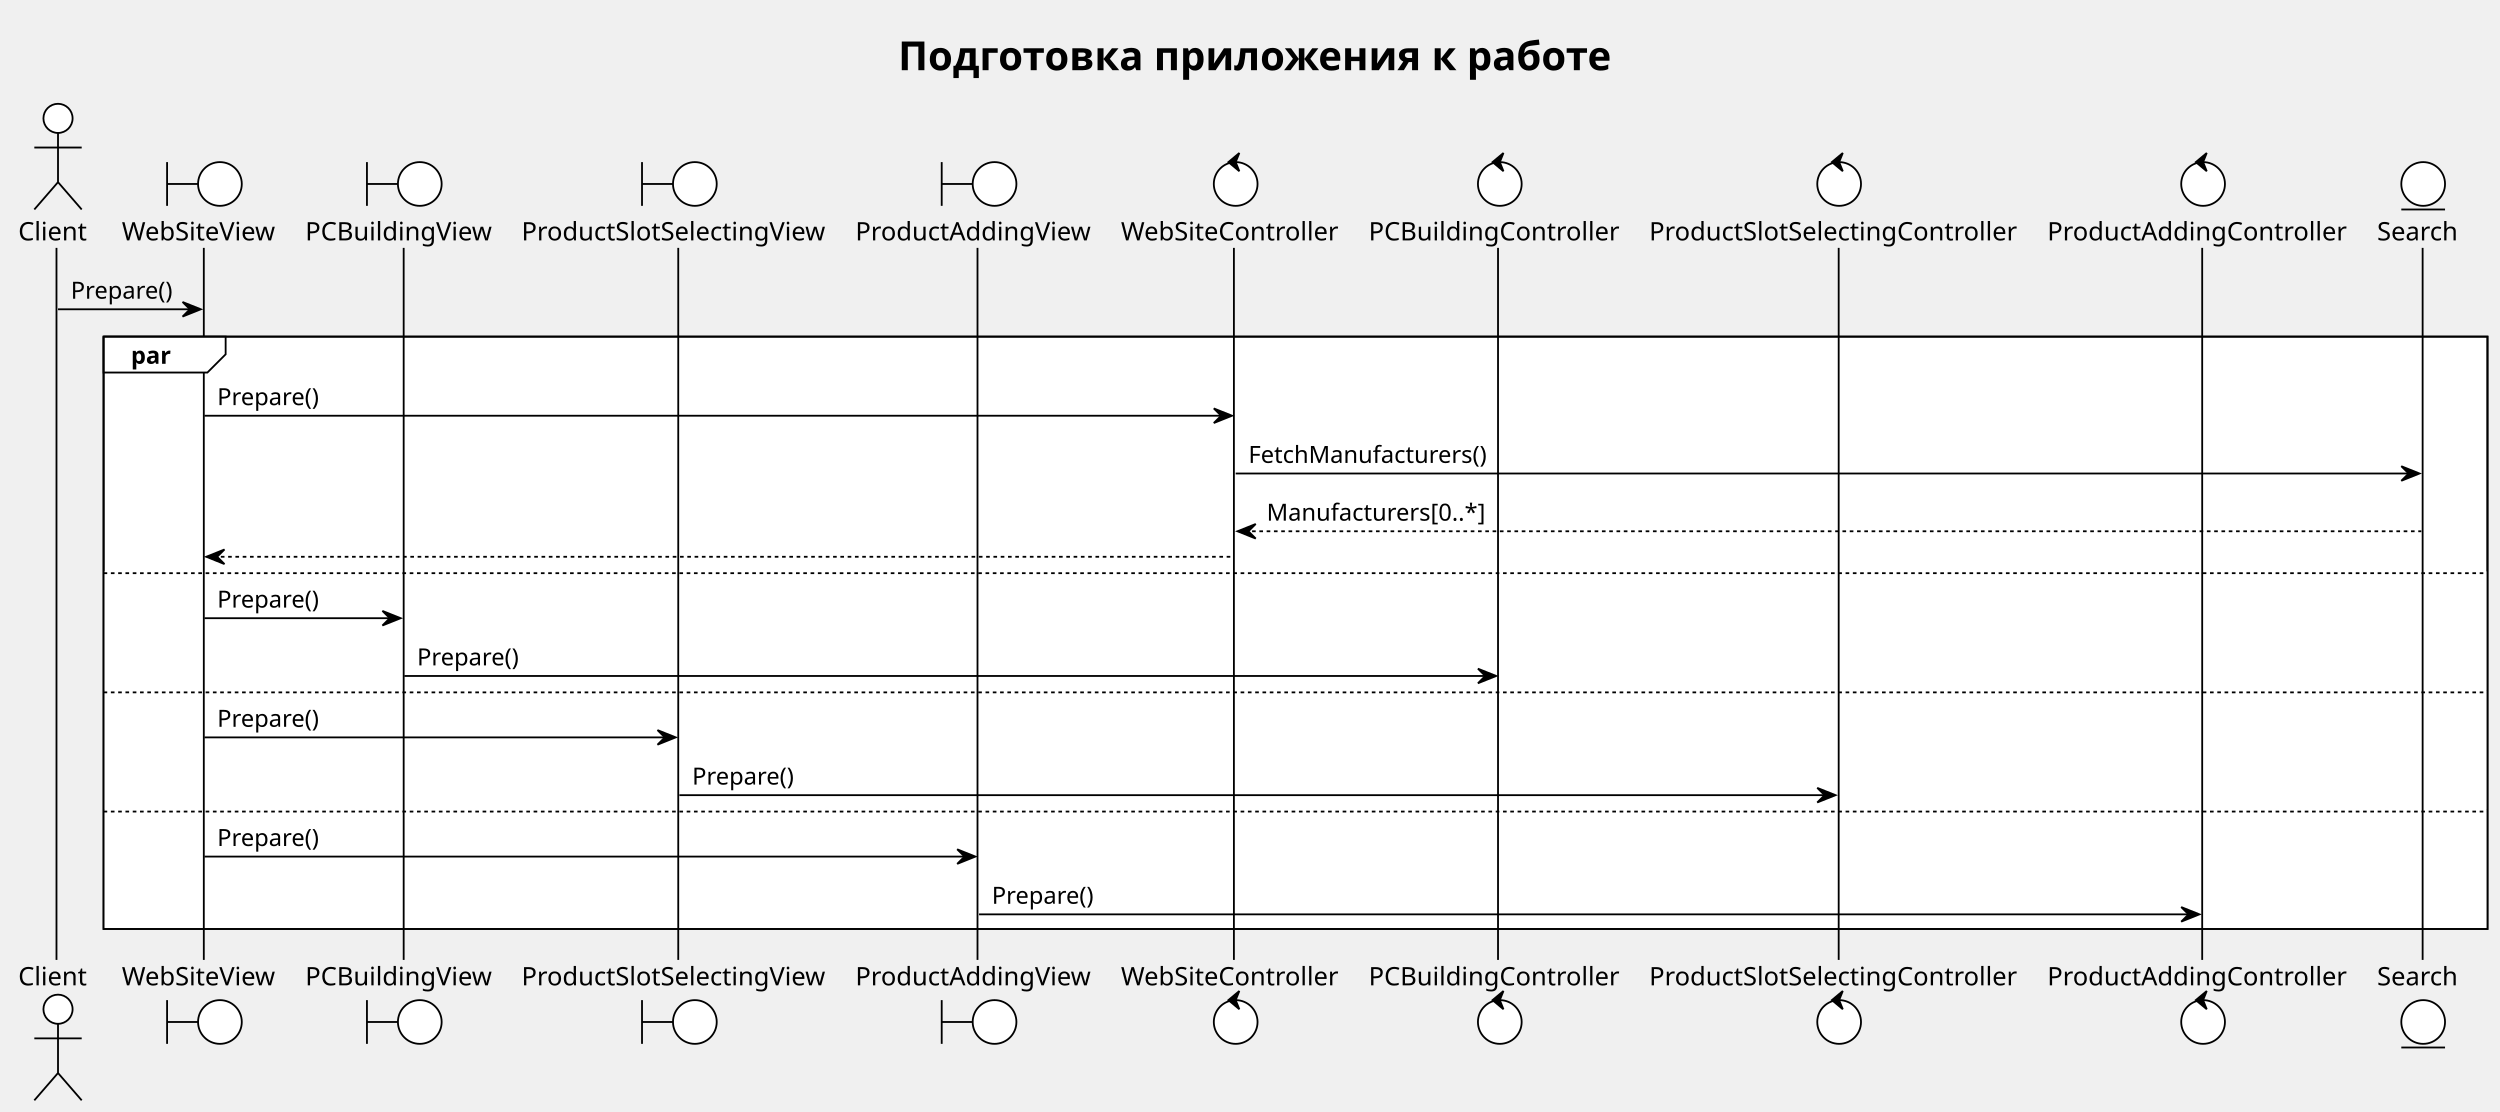
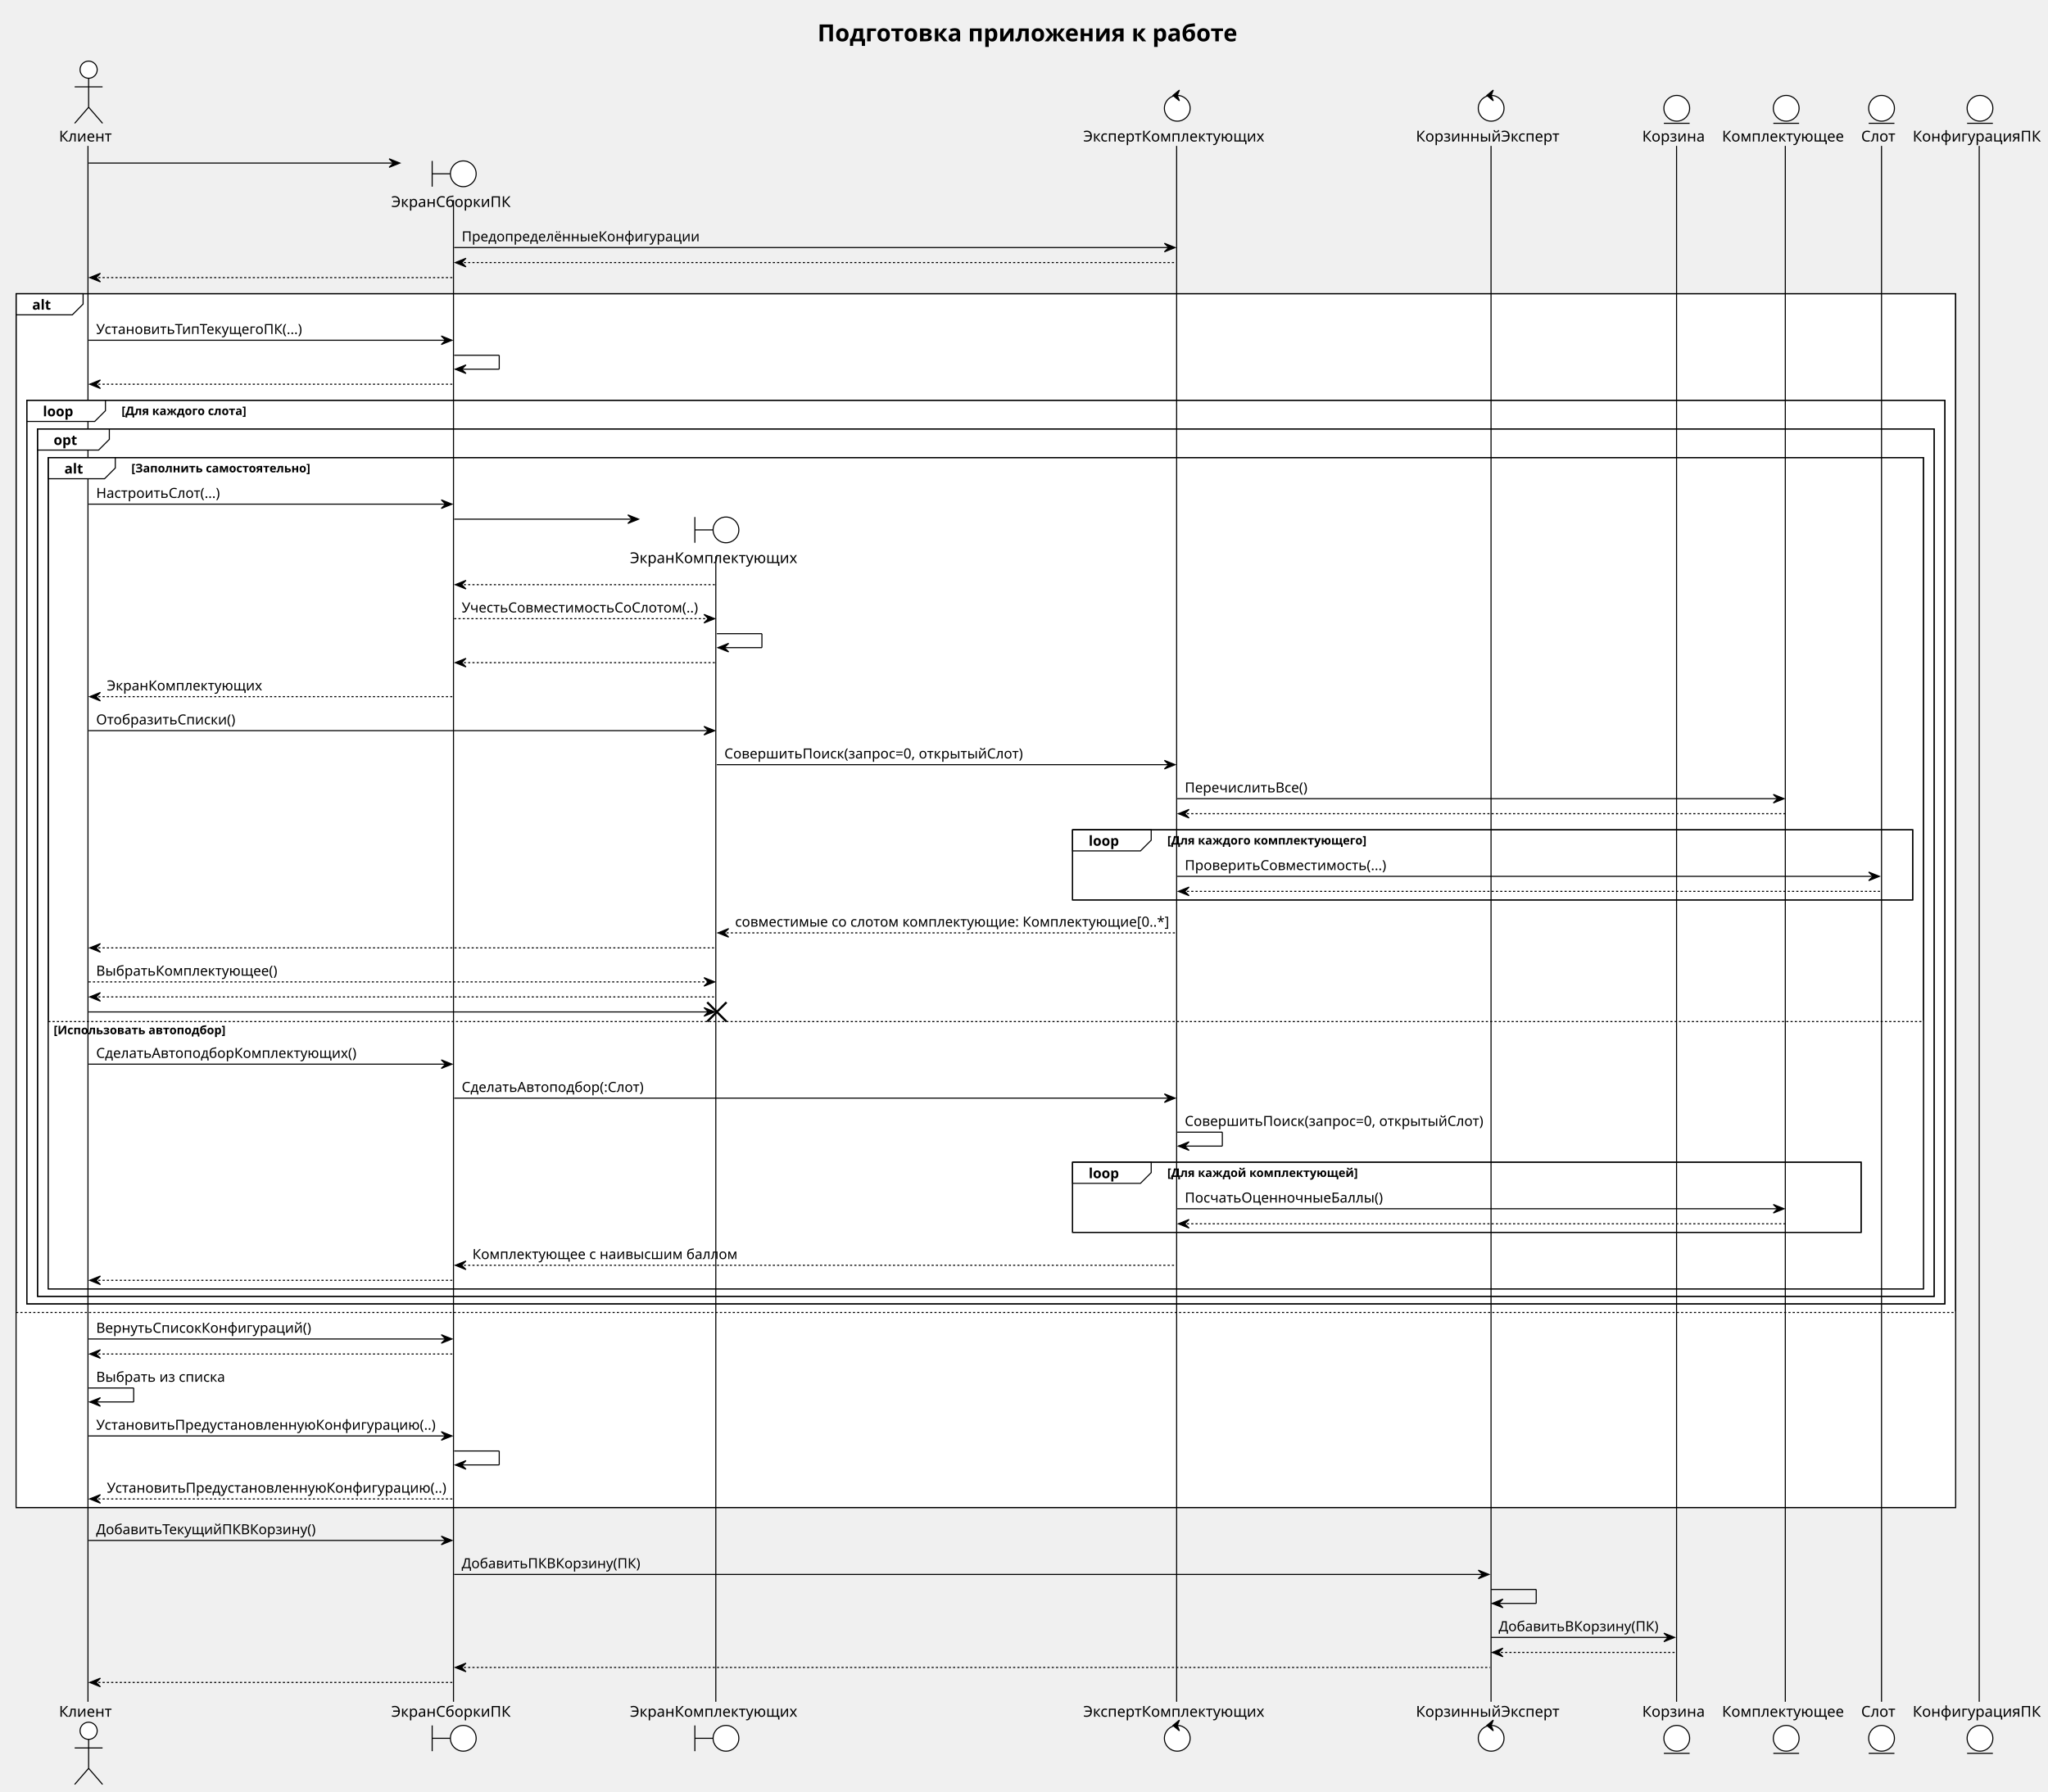
- <svg xmlns="http://www.w3.org/2000/svg" contentStyleType="text/css" height="610px" preserveAspectRatio="none" style="width:1372px;height:610px;background:#FFFFFF;" version="1.1" viewBox="0 0 1372 610" width="1372px" zoomAndPan="magnify">
+ <svg xmlns="http://www.w3.org/2000/svg" contentStyleType="text/css" height="1670px" preserveAspectRatio="none" style="width:1909px;height:1670px;background:#FFFFFF;" version="1.1" viewBox="0 0 1909 1670" width="1909px" zoomAndPan="magnify">
  <defs />
  <g>
-     <text fill="#000000" font-family="Hack" font-size="22" font-weight="bold" lengthAdjust="spacing" textLength="393.317" x="492.907" y="38.518">Подготовка приложения к работе</text>
-     <rect fill="#FFFFFF" height="325.06" style="stroke:#000000;stroke-width:1.0;" width="1308.282" x="56.849" y="184.738" />
-     <rect fill="#FFFFFF" height="65.412" style="stroke:none;stroke-width:1.0;" width="1308.282" x="56.849" y="313.562" />
-     <rect fill="#FFFFFF" height="65.412" style="stroke:none;stroke-width:1.0;" width="1308.282" x="56.849" y="378.974" />
-     <rect fill="#FFFFFF" height="65.412" style="stroke:none;stroke-width:1.0;" width="1308.282" x="56.849" y="444.386" />
-     <line style="stroke:#000000;stroke-width:1.0;" x1="31" x2="31" y1="136.032" y2="526.798" />
-     <line style="stroke:#000000;stroke-width:1.0;" x1="111.849" x2="111.849" y1="136.032" y2="526.798" />
-     <line style="stroke:#000000;stroke-width:1.0;" x1="221.535" x2="221.535" y1="136.032" y2="526.798" />
-     <line style="stroke:#000000;stroke-width:1.0;" x1="372.224" x2="372.224" y1="136.032" y2="526.798" />
-     <line style="stroke:#000000;stroke-width:1.0;" x1="536.454" x2="536.454" y1="136.032" y2="526.798" />
-     <line style="stroke:#000000;stroke-width:1.0;" x1="677.163" x2="677.163" y1="136.032" y2="526.798" />
-     <line style="stroke:#000000;stroke-width:1.0;" x1="822.115" x2="822.115" y1="136.032" y2="526.798" />
-     <line style="stroke:#000000;stroke-width:1.0;" x1="1009.07" x2="1009.07" y1="136.032" y2="526.798" />
-     <line style="stroke:#000000;stroke-width:1.0;" x1="1208.565" x2="1208.565" y1="136.032" y2="526.798" />
-     <line style="stroke:#000000;stroke-width:1.0;" x1="1329.541" x2="1329.541" y1="136.032" y2="526.798" />
-     <text fill="#000000" font-family="Hack" font-size="14" lengthAdjust="spacing" textLength="37.674" x="10" y="131.93">Client</text>
-     <ellipse cx="31.837" cy="64.964" fill="#FFFFFF" rx="8" ry="8" style="stroke:#000000;stroke-width:1.0;" />
-     <path d="M31.837,72.964 L31.837,99.964 M18.837,80.964 L44.837,80.964 M31.837,99.964 L18.837,114.964 M31.837,99.964 L44.837,114.964 " fill="none" style="stroke:#000000;stroke-width:1.0;" />
-     <text fill="#000000" font-family="Hack" font-size="14" lengthAdjust="spacing" textLength="37.674" x="10" y="540.764">Client</text>
-     <ellipse cx="31.837" cy="553.866" fill="#FFFFFF" rx="8" ry="8" style="stroke:#000000;stroke-width:1.0;" />
-     <path d="M31.837,561.866 L31.837,588.866 M18.837,569.866 L44.837,569.866 M31.837,588.866 L18.837,603.866 M31.837,588.866 L44.837,603.866 " fill="none" style="stroke:#000000;stroke-width:1.0;" />
-     <text fill="#000000" font-family="Hack" font-size="14" lengthAdjust="spacing" textLength="84.686" x="66.849" y="131.93">WebSiteView</text>
-     <path d="M91.692,88.964 L91.692,112.964 M91.692,100.964 L108.692,100.964 " fill="none" style="stroke:#000000;stroke-width:1.0;" />
-     <ellipse cx="120.692" cy="100.964" fill="#FFFFFF" rx="12" ry="12" style="stroke:#000000;stroke-width:1.0;" />
-     <text fill="#000000" font-family="Hack" font-size="14" lengthAdjust="spacing" textLength="84.686" x="66.849" y="540.764">WebSiteView</text>
-     <path d="M91.692,548.866 L91.692,572.866 M91.692,560.866 L108.692,560.866 " fill="none" style="stroke:#000000;stroke-width:1.0;" />
-     <ellipse cx="120.692" cy="560.866" fill="#FFFFFF" rx="12" ry="12" style="stroke:#000000;stroke-width:1.0;" />
-     <text fill="#000000" font-family="Hack" font-size="14" lengthAdjust="spacing" textLength="102.69" x="167.535" y="131.93">PCBuildingView</text>
-     <path d="M201.38,88.964 L201.38,112.964 M201.38,100.964 L218.38,100.964 " fill="none" style="stroke:#000000;stroke-width:1.0;" />
-     <ellipse cx="230.38" cy="100.964" fill="#FFFFFF" rx="12" ry="12" style="stroke:#000000;stroke-width:1.0;" />
-     <text fill="#000000" font-family="Hack" font-size="14" lengthAdjust="spacing" textLength="102.69" x="167.535" y="540.764">PCBuildingView</text>
-     <path d="M201.38,548.866 L201.38,572.866 M201.38,560.866 L218.38,560.866 " fill="none" style="stroke:#000000;stroke-width:1.0;" />
-     <ellipse cx="230.38" cy="560.866" fill="#FFFFFF" rx="12" ry="12" style="stroke:#000000;stroke-width:1.0;" />
-     <text fill="#000000" font-family="Hack" font-size="14" lengthAdjust="spacing" textLength="167.229" x="286.224" y="131.93">ProductSlotSelectingView</text>
-     <path d="M352.339,88.964 L352.339,112.964 M352.339,100.964 L369.339,100.964 " fill="none" style="stroke:#000000;stroke-width:1.0;" />
-     <ellipse cx="381.339" cy="100.964" fill="#FFFFFF" rx="12" ry="12" style="stroke:#000000;stroke-width:1.0;" />
-     <text fill="#000000" font-family="Hack" font-size="14" lengthAdjust="spacing" textLength="167.229" x="286.224" y="540.764">ProductSlotSelectingView</text>
-     <path d="M352.339,548.866 L352.339,572.866 M352.339,560.866 L369.339,560.866 " fill="none" style="stroke:#000000;stroke-width:1.0;" />
-     <ellipse cx="381.339" cy="560.866" fill="#FFFFFF" rx="12" ry="12" style="stroke:#000000;stroke-width:1.0;" />
-     <text fill="#000000" font-family="Hack" font-size="14" lengthAdjust="spacing" textLength="129.709" x="469.454" y="131.93">ProductAddingView</text>
-     <path d="M516.808,88.964 L516.808,112.964 M516.808,100.964 L533.808,100.964 " fill="none" style="stroke:#000000;stroke-width:1.0;" />
-     <ellipse cx="545.808" cy="100.964" fill="#FFFFFF" rx="12" ry="12" style="stroke:#000000;stroke-width:1.0;" />
-     <text fill="#000000" font-family="Hack" font-size="14" lengthAdjust="spacing" textLength="129.709" x="469.454" y="540.764">ProductAddingView</text>
-     <path d="M516.808,548.866 L516.808,572.866 M516.808,560.866 L533.808,560.866 " fill="none" style="stroke:#000000;stroke-width:1.0;" />
-     <ellipse cx="545.808" cy="560.866" fill="#FFFFFF" rx="12" ry="12" style="stroke:#000000;stroke-width:1.0;" />
-     <text fill="#000000" font-family="Hack" font-size="14" lengthAdjust="spacing" textLength="119.951" x="615.163" y="131.93">WebSiteController</text>
-     <ellipse cx="678.139" cy="100.964" fill="#FFFFFF" rx="12" ry="12" style="stroke:#000000;stroke-width:1.0;" />
-     <polygon fill="#000000" points="674.139,88.964,680.139,83.964,678.139,88.964,680.139,93.964,674.139,88.964" style="stroke:#000000;stroke-width:1.0;" />
-     <text fill="#000000" font-family="Hack" font-size="14" lengthAdjust="spacing" textLength="119.951" x="615.163" y="540.764">WebSiteController</text>
-     <ellipse cx="678.139" cy="560.866" fill="#FFFFFF" rx="12" ry="12" style="stroke:#000000;stroke-width:1.0;" />
-     <polygon fill="#000000" points="674.139,548.866,680.139,543.866,678.139,548.866,680.139,553.866,674.139,548.866" style="stroke:#000000;stroke-width:1.0;" />
-     <text fill="#000000" font-family="Hack" font-size="14" lengthAdjust="spacing" textLength="137.956" x="751.115" y="131.93">PCBuildingController</text>
-     <ellipse cx="823.092" cy="100.964" fill="#FFFFFF" rx="12" ry="12" style="stroke:#000000;stroke-width:1.0;" />
-     <polygon fill="#000000" points="819.092,88.964,825.092,83.964,823.092,88.964,825.092,93.964,819.092,88.964" style="stroke:#000000;stroke-width:1.0;" />
-     <text fill="#000000" font-family="Hack" font-size="14" lengthAdjust="spacing" textLength="137.956" x="751.115" y="540.764">PCBuildingController</text>
-     <ellipse cx="823.092" cy="560.866" fill="#FFFFFF" rx="12" ry="12" style="stroke:#000000;stroke-width:1.0;" />
-     <polygon fill="#000000" points="819.092,548.866,825.092,543.866,823.092,548.866,825.092,553.866,819.092,548.866" style="stroke:#000000;stroke-width:1.0;" />
-     <text fill="#000000" font-family="Hack" font-size="14" lengthAdjust="spacing" textLength="202.495" x="905.07" y="131.93">ProductSlotSelectingController</text>
-     <ellipse cx="1009.318" cy="100.964" fill="#FFFFFF" rx="12" ry="12" style="stroke:#000000;stroke-width:1.0;" />
-     <polygon fill="#000000" points="1005.318,88.964,1011.318,83.964,1009.318,88.964,1011.318,93.964,1005.318,88.964" style="stroke:#000000;stroke-width:1.0;" />
-     <text fill="#000000" font-family="Hack" font-size="14" lengthAdjust="spacing" textLength="202.495" x="905.07" y="540.764">ProductSlotSelectingController</text>
-     <ellipse cx="1009.318" cy="560.866" fill="#FFFFFF" rx="12" ry="12" style="stroke:#000000;stroke-width:1.0;" />
-     <polygon fill="#000000" points="1005.318,548.866,1011.318,543.866,1009.318,548.866,1011.318,553.866,1005.318,548.866" style="stroke:#000000;stroke-width:1.0;" />
-     <text fill="#000000" font-family="Hack" font-size="14" lengthAdjust="spacing" textLength="164.975" x="1123.565" y="131.93">ProductAddingController</text>
-     <ellipse cx="1209.053" cy="100.964" fill="#FFFFFF" rx="12" ry="12" style="stroke:#000000;stroke-width:1.0;" />
-     <polygon fill="#000000" points="1205.053,88.964,1211.053,83.964,1209.053,88.964,1211.053,93.964,1205.053,88.964" style="stroke:#000000;stroke-width:1.0;" />
-     <text fill="#000000" font-family="Hack" font-size="14" lengthAdjust="spacing" textLength="164.975" x="1123.565" y="540.764">ProductAddingController</text>
-     <ellipse cx="1209.053" cy="560.866" fill="#FFFFFF" rx="12" ry="12" style="stroke:#000000;stroke-width:1.0;" />
-     <polygon fill="#000000" points="1205.053,548.866,1211.053,543.866,1209.053,548.866,1211.053,553.866,1205.053,548.866" style="stroke:#000000;stroke-width:1.0;" />
-     <text fill="#000000" font-family="Hack" font-size="14" lengthAdjust="spacing" textLength="44.59" x="1304.541" y="131.93">Search</text>
-     <ellipse cx="1329.836" cy="100.964" fill="#FFFFFF" rx="12" ry="12" style="stroke:#000000;stroke-width:1.0;" />
-     <line style="stroke:#000000;stroke-width:1.0;" x1="1317.836" x2="1341.836" y1="114.964" y2="114.964" />
-     <text fill="#000000" font-family="Hack" font-size="14" lengthAdjust="spacing" textLength="44.59" x="1304.541" y="540.764">Search</text>
-     <ellipse cx="1329.836" cy="560.866" fill="#FFFFFF" rx="12" ry="12" style="stroke:#000000;stroke-width:1.0;" />
-     <line style="stroke:#000000;stroke-width:1.0;" x1="1317.836" x2="1341.836" y1="574.866" y2="574.866" />
-     <polygon fill="#000000" points="100.192,165.738,110.192,169.738,100.192,173.738,104.192,169.738" style="stroke:#000000;stroke-width:1.0;" />
-     <line style="stroke:#000000;stroke-width:1.0;" x1="31.837" x2="106.192" y1="169.738" y2="169.738" />
-     <text fill="#000000" font-family="Hack" font-size="13" lengthAdjust="spacing" textLength="56.355" x="38.837" y="163.929">Prepare()</text>
-     <path d="M56.849,184.738 L123.832,184.738 L123.832,194.444 L113.832,204.444 L56.849,204.444 L56.849,184.738 " fill="#FFFFFF" style="stroke:#000000;stroke-width:1.0;" />
-     <rect fill="none" height="325.06" style="stroke:#000000;stroke-width:1.0;" width="1308.282" x="56.849" y="184.738" />
-     <text fill="#000000" font-family="Hack" font-size="13" font-weight="bold" lengthAdjust="spacing" textLength="21.983" x="71.849" y="199.635">par</text>
-     <polygon fill="#000000" points="666.139,224.15,676.139,228.15,666.139,232.15,670.139,228.15" style="stroke:#000000;stroke-width:1.0;" />
-     <line style="stroke:#000000;stroke-width:1.0;" x1="112.192" x2="672.139" y1="228.15" y2="228.15" />
-     <text fill="#000000" font-family="Hack" font-size="13" lengthAdjust="spacing" textLength="56.355" x="119.192" y="222.341">Prepare()</text>
-     <polygon fill="#000000" points="1317.836,255.856,1327.836,259.856,1317.836,263.856,1321.836,259.856" style="stroke:#000000;stroke-width:1.0;" />
-     <line style="stroke:#000000;stroke-width:1.0;" x1="678.139" x2="1323.836" y1="259.856" y2="259.856" />
-     <text fill="#000000" font-family="Hack" font-size="13" lengthAdjust="spacing" textLength="131.027" x="685.139" y="254.047">FetchManufacturers()</text>
-     <polygon fill="#000000" points="689.139,287.562,679.139,291.562,689.139,295.562,685.139,291.562" style="stroke:#000000;stroke-width:1.0;" />
-     <line style="stroke:#000000;stroke-width:1.0;stroke-dasharray:2.0,2.0;" x1="683.139" x2="1328.836" y1="291.562" y2="291.562" />
-     <text fill="#000000" font-family="Hack" font-size="13" lengthAdjust="spacing" textLength="120.302" x="695.139" y="285.753">Manufacturers[0..*]</text>
-     <polygon fill="#000000" points="123.192,301.562,113.192,305.562,123.192,309.562,119.192,305.562" style="stroke:#000000;stroke-width:1.0;" />
-     <line style="stroke:#000000;stroke-width:1.0;stroke-dasharray:2.0,2.0;" x1="117.192" x2="677.139" y1="305.562" y2="305.562" />
-     <line style="stroke:#000000;stroke-width:1.0;stroke-dasharray:2.0,2.0;" x1="56.849" x2="1365.131" y1="314.562" y2="314.562" />
-     <polygon fill="#000000" points="209.88,335.268,219.88,339.268,209.88,343.268,213.88,339.268" style="stroke:#000000;stroke-width:1.0;" />
-     <line style="stroke:#000000;stroke-width:1.0;" x1="112.192" x2="215.88" y1="339.268" y2="339.268" />
-     <text fill="#000000" font-family="Hack" font-size="13" lengthAdjust="spacing" textLength="56.355" x="119.192" y="333.459">Prepare()</text>
-     <polygon fill="#000000" points="811.092,366.974,821.092,370.974,811.092,374.974,815.092,370.974" style="stroke:#000000;stroke-width:1.0;" />
-     <line style="stroke:#000000;stroke-width:1.0;" x1="221.88" x2="817.092" y1="370.974" y2="370.974" />
-     <text fill="#000000" font-family="Hack" font-size="13" lengthAdjust="spacing" textLength="56.355" x="228.88" y="365.165">Prepare()</text>
-     <line style="stroke:#000000;stroke-width:1.0;stroke-dasharray:2.0,2.0;" x1="56.849" x2="1365.131" y1="379.974" y2="379.974" />
-     <polygon fill="#000000" points="360.839,400.68,370.839,404.68,360.839,408.68,364.839,404.68" style="stroke:#000000;stroke-width:1.0;" />
-     <line style="stroke:#000000;stroke-width:1.0;" x1="112.192" x2="366.839" y1="404.68" y2="404.68" />
-     <text fill="#000000" font-family="Hack" font-size="13" lengthAdjust="spacing" textLength="56.355" x="119.192" y="398.871">Prepare()</text>
-     <polygon fill="#000000" points="997.318,432.386,1007.318,436.386,997.318,440.386,1001.318,436.386" style="stroke:#000000;stroke-width:1.0;" />
-     <line style="stroke:#000000;stroke-width:1.0;" x1="372.839" x2="1003.318" y1="436.386" y2="436.386" />
-     <text fill="#000000" font-family="Hack" font-size="13" lengthAdjust="spacing" textLength="56.355" x="379.839" y="430.577">Prepare()</text>
-     <line style="stroke:#000000;stroke-width:1.0;stroke-dasharray:2.0,2.0;" x1="56.849" x2="1365.131" y1="445.386" y2="445.386" />
-     <polygon fill="#000000" points="525.308,466.092,535.308,470.092,525.308,474.092,529.308,470.092" style="stroke:#000000;stroke-width:1.0;" />
-     <line style="stroke:#000000;stroke-width:1.0;" x1="112.192" x2="531.308" y1="470.092" y2="470.092" />
-     <text fill="#000000" font-family="Hack" font-size="13" lengthAdjust="spacing" textLength="56.355" x="119.192" y="464.283">Prepare()</text>
-     <polygon fill="#000000" points="1197.053,497.798,1207.053,501.798,1197.053,505.798,1201.053,501.798" style="stroke:#000000;stroke-width:1.0;" />
-     <line style="stroke:#000000;stroke-width:1.0;" x1="537.308" x2="1203.053" y1="501.798" y2="501.798" />
-     <text fill="#000000" font-family="Hack" font-size="13" lengthAdjust="spacing" textLength="56.355" x="544.308" y="495.989">Prepare()</text>
+     <text fill="#000000" font-family="Hack" font-size="22" font-weight="bold" lengthAdjust="spacing" textLength="393.317" x="761.997" y="38.518">Подготовка приложения к работе</text>
+     <rect fill="#FFFFFF" height="1131.7" style="stroke:#000000;stroke-width:1.0;" width="1807.892" x="15" y="273.806" />
+     <rect fill="#FFFFFF" height="842.464" style="stroke:#000000;stroke-width:1.0;" width="1787.892" x="25" y="373.218" />
+     <rect fill="#FFFFFF" height="808.758" style="stroke:#000000;stroke-width:1.0;" width="1767.892" x="35" y="399.924" />
+     <rect fill="#FFFFFF" height="775.052" style="stroke:#000000;stroke-width:1.0;" width="1747.892" x="45" y="426.63" />
+     <rect fill="#FFFFFF" height="65.412" style="stroke:#000000;stroke-width:1.0;" width="783.114" x="999.778" y="773.64" />
+     <rect fill="#FFFFFF" height="250.218" style="stroke:none;stroke-width:1.0;" width="1747.892" x="45" y="951.464" />
+     <rect fill="#FFFFFF" height="65.412" style="stroke:#000000;stroke-width:1.0;" width="735.04" x="999.778" y="1083.564" />
+     <rect fill="#FFFFFF" height="182.824" style="stroke:none;stroke-width:1.0;" width="1807.892" x="15" y="1222.682" />
+     <line style="stroke:#000000;stroke-width:1.0;" x1="82" x2="82" y1="136.032" y2="1586.624" />
+     <line style="stroke:#000000;stroke-width:1.0;" x1="422.715" x2="422.715" y1="186.566" y2="1586.624" />
+     <line style="stroke:#000000;stroke-width:1.0;" x1="667.229" x2="667.229" y1="518.576" y2="1586.624" />
+     <line style="stroke:#000000;stroke-width:1.0;" x1="1096.778" x2="1096.778" y1="136.032" y2="1586.624" />
+     <line style="stroke:#000000;stroke-width:1.0;" x1="1389.841" x2="1389.841" y1="136.032" y2="1586.624" />
+     <line style="stroke:#000000;stroke-width:1.0;" x1="1562.773" x2="1562.773" y1="136.032" y2="1586.624" />
+     <line style="stroke:#000000;stroke-width:1.0;" x1="1664.139" x2="1664.139" y1="136.032" y2="1586.624" />
+     <line style="stroke:#000000;stroke-width:1.0;" x1="1753.819" x2="1753.819" y1="136.032" y2="1586.624" />
+     <line style="stroke:#000000;stroke-width:1.0;" x1="1844.892" x2="1844.892" y1="136.032" y2="1586.624" />
+     <text fill="#000000" font-family="Hack" font-size="14" lengthAdjust="spacing" textLength="49.224" x="55" y="131.93">Клиент</text>
+     <ellipse cx="82.612" cy="64.964" fill="#FFFFFF" rx="8" ry="8" style="stroke:#000000;stroke-width:1.0;" />
+     <path d="M82.612,72.964 L82.612,99.964 M69.612,80.964 L95.612,80.964 M82.612,99.964 L69.612,114.964 M82.612,99.964 L95.612,114.964 " fill="none" style="stroke:#000000;stroke-width:1.0;" />
+     <text fill="#000000" font-family="Hack" font-size="14" lengthAdjust="spacing" textLength="49.224" x="55" y="1600.59">Клиент</text>
+     <ellipse cx="82.612" cy="1613.692" fill="#FFFFFF" rx="8" ry="8" style="stroke:#000000;stroke-width:1.0;" />
+     <path d="M82.612,1621.692 L82.612,1648.692 M69.612,1629.692 L95.612,1629.692 M82.612,1648.692 L69.612,1663.692 M82.612,1648.692 L95.612,1663.692 " fill="none" style="stroke:#000000;stroke-width:1.0;" />
+     <text fill="#000000" font-family="Hack" font-size="14" lengthAdjust="spacing" textLength="111.258" x="364.715" y="1600.59">ЭкранСборкиПК</text>
+     <path d="M402.844,1608.692 L402.844,1632.692 M402.844,1620.692 L419.844,1620.692 " fill="none" style="stroke:#000000;stroke-width:1.0;" />
+     <ellipse cx="431.844" cy="1620.692" fill="#FFFFFF" rx="12" ry="12" style="stroke:#000000;stroke-width:1.0;" />
+     <text fill="#000000" font-family="Hack" font-size="14" lengthAdjust="spacing" textLength="155.945" x="587.229" y="1600.59">ЭкранКомплектующих</text>
+     <path d="M647.701,1608.692 L647.701,1632.692 M647.701,1620.692 L664.701,1620.692 " fill="none" style="stroke:#000000;stroke-width:1.0;" />
+     <ellipse cx="676.701" cy="1620.692" fill="#FFFFFF" rx="12" ry="12" style="stroke:#000000;stroke-width:1.0;" />
+     <text fill="#000000" font-family="Hack" font-size="14" lengthAdjust="spacing" textLength="169.189" x="1009.778" y="131.93">ЭкспертКомплектующих</text>
+     <ellipse cx="1097.373" cy="100.964" fill="#FFFFFF" rx="12" ry="12" style="stroke:#000000;stroke-width:1.0;" />
+     <polygon fill="#000000" points="1093.373,88.964,1099.373,83.964,1097.373,88.964,1099.373,93.964,1093.373,88.964" style="stroke:#000000;stroke-width:1.0;" />
+     <text fill="#000000" font-family="Hack" font-size="14" lengthAdjust="spacing" textLength="169.189" x="1009.778" y="1600.59">ЭкспертКомплектующих</text>
+     <ellipse cx="1097.373" cy="1620.692" fill="#FFFFFF" rx="12" ry="12" style="stroke:#000000;stroke-width:1.0;" />
+     <polygon fill="#000000" points="1093.373,1608.692,1099.373,1603.692,1097.373,1608.692,1099.373,1613.692,1093.373,1608.692" style="stroke:#000000;stroke-width:1.0;" />
+     <text fill="#000000" font-family="Hack" font-size="14" lengthAdjust="spacing" textLength="134.218" x="1319.841" y="131.93">КорзинныйЭксперт</text>
+     <ellipse cx="1389.95" cy="100.964" fill="#FFFFFF" rx="12" ry="12" style="stroke:#000000;stroke-width:1.0;" />
+     <polygon fill="#000000" points="1385.95,88.964,1391.95,83.964,1389.95,88.964,1391.95,93.964,1385.95,88.964" style="stroke:#000000;stroke-width:1.0;" />
+     <text fill="#000000" font-family="Hack" font-size="14" lengthAdjust="spacing" textLength="134.218" x="1319.841" y="1600.59">КорзинныйЭксперт</text>
+     <ellipse cx="1389.95" cy="1620.692" fill="#FFFFFF" rx="12" ry="12" style="stroke:#000000;stroke-width:1.0;" />
+     <polygon fill="#000000" points="1385.95,1608.692,1391.95,1603.692,1389.95,1608.692,1391.95,1613.692,1385.95,1608.692" style="stroke:#000000;stroke-width:1.0;" />
+     <text fill="#000000" font-family="Hack" font-size="14" lengthAdjust="spacing" textLength="58.366" x="1530.773" y="131.93">Корзина</text>
+     <ellipse cx="1562.956" cy="100.964" fill="#FFFFFF" rx="12" ry="12" style="stroke:#000000;stroke-width:1.0;" />
+     <line style="stroke:#000000;stroke-width:1.0;" x1="1550.956" x2="1574.956" y1="114.964" y2="114.964" />
+     <text fill="#000000" font-family="Hack" font-size="14" lengthAdjust="spacing" textLength="58.366" x="1530.773" y="1600.59">Корзина</text>
+     <ellipse cx="1562.956" cy="1620.692" fill="#FFFFFF" rx="12" ry="12" style="stroke:#000000;stroke-width:1.0;" />
+     <line style="stroke:#000000;stroke-width:1.0;" x1="1550.956" x2="1574.956" y1="1634.692" y2="1634.692" />
+     <text fill="#000000" font-family="Hack" font-size="14" lengthAdjust="spacing" textLength="113.68" x="1605.139" y="131.93">Комплектующее</text>
+     <ellipse cx="1664.979" cy="100.964" fill="#FFFFFF" rx="12" ry="12" style="stroke:#000000;stroke-width:1.0;" />
+     <line style="stroke:#000000;stroke-width:1.0;" x1="1652.979" x2="1676.979" y1="114.964" y2="114.964" />
+     <text fill="#000000" font-family="Hack" font-size="14" lengthAdjust="spacing" textLength="113.68" x="1605.139" y="1600.59">Комплектующее</text>
+     <ellipse cx="1664.979" cy="1620.692" fill="#FFFFFF" rx="12" ry="12" style="stroke:#000000;stroke-width:1.0;" />
+     <line style="stroke:#000000;stroke-width:1.0;" x1="1652.979" x2="1676.979" y1="1634.692" y2="1634.692" />
+     <text fill="#000000" font-family="Hack" font-size="14" lengthAdjust="spacing" textLength="32.074" x="1734.819" y="131.93">Слот</text>
+     <ellipse cx="1753.855" cy="100.964" fill="#FFFFFF" rx="12" ry="12" style="stroke:#000000;stroke-width:1.0;" />
+     <line style="stroke:#000000;stroke-width:1.0;" x1="1741.855" x2="1765.855" y1="114.964" y2="114.964" />
+     <text fill="#000000" font-family="Hack" font-size="14" lengthAdjust="spacing" textLength="32.074" x="1734.819" y="1600.59">Слот</text>
+     <ellipse cx="1753.855" cy="1620.692" fill="#FFFFFF" rx="12" ry="12" style="stroke:#000000;stroke-width:1.0;" />
+     <line style="stroke:#000000;stroke-width:1.0;" x1="1741.855" x2="1765.855" y1="1634.692" y2="1634.692" />
+     <text fill="#000000" font-family="Hack" font-size="14" lengthAdjust="spacing" textLength="119.42" x="1782.892" y="131.93">КонфигурацияПК</text>
+     <ellipse cx="1845.602" cy="100.964" fill="#FFFFFF" rx="12" ry="12" style="stroke:#000000;stroke-width:1.0;" />
+     <line style="stroke:#000000;stroke-width:1.0;" x1="1833.602" x2="1857.602" y1="114.964" y2="114.964" />
+     <text fill="#000000" font-family="Hack" font-size="14" lengthAdjust="spacing" textLength="119.42" x="1782.892" y="1600.59">КонфигурацияПК</text>
+     <ellipse cx="1845.602" cy="1620.692" fill="#FFFFFF" rx="12" ry="12" style="stroke:#000000;stroke-width:1.0;" />
+     <line style="stroke:#000000;stroke-width:1.0;" x1="1833.602" x2="1857.602" y1="1634.692" y2="1634.692" />
+     <polygon fill="#000000" points="362.715,148.032,372.715,152.032,362.715,156.032,366.715,152.032" style="stroke:#000000;stroke-width:1.0;" />
+     <line style="stroke:#000000;stroke-width:1.0;" x1="82.612" x2="368.715" y1="152.032" y2="152.032" />
+     <text fill="#000000" font-family="Hack" font-size="14" lengthAdjust="spacing" textLength="111.258" x="364.715" y="192.998">ЭкранСборкиПК</text>
+     <path d="M402.844,150.032 L402.844,174.032 M402.844,162.032 L419.844,162.032 " fill="none" style="stroke:#000000;stroke-width:1.0;" />
+     <ellipse cx="431.844" cy="162.032" fill="#FFFFFF" rx="12" ry="12" style="stroke:#000000;stroke-width:1.0;" />
+     <polygon fill="#000000" points="1085.373,226.806,1095.373,230.806,1085.373,234.806,1089.373,230.806" style="stroke:#000000;stroke-width:1.0;" />
+     <line style="stroke:#000000;stroke-width:1.0;" x1="423.344" x2="1091.373" y1="230.806" y2="230.806" />
+     <text fill="#000000" font-family="Hack" font-size="13" lengthAdjust="spacing" textLength="221.871" x="430.344" y="224.997">ПредопределённыеКонфигурации</text>
+     <polygon fill="#000000" points="434.344,240.806,424.344,244.806,434.344,248.806,430.344,244.806" style="stroke:#000000;stroke-width:1.0;" />
+     <line style="stroke:#000000;stroke-width:1.0;stroke-dasharray:2.0,2.0;" x1="428.344" x2="1096.373" y1="244.806" y2="244.806" />
+     <polygon fill="#000000" points="93.612,254.806,83.612,258.806,93.612,262.806,89.612,258.806" style="stroke:#000000;stroke-width:1.0;" />
+     <line style="stroke:#000000;stroke-width:1.0;stroke-dasharray:2.0,2.0;" x1="87.612" x2="422.344" y1="258.806" y2="258.806" />
+     <path d="M15,273.806 L77.459,273.806 L77.459,283.512 L67.459,293.512 L15,293.512 L15,273.806 " fill="#FFFFFF" style="stroke:#000000;stroke-width:1.0;" />
+     <rect fill="none" height="1131.7" style="stroke:#000000;stroke-width:1.0;" width="1807.892" x="15" y="273.806" />
+     <text fill="#000000" font-family="Hack" font-size="13" font-weight="bold" lengthAdjust="spacing" textLength="17.459" x="30" y="288.703">alt</text>
+     <polygon fill="#000000" points="411.344,313.218,421.344,317.218,411.344,321.218,415.344,317.218" style="stroke:#000000;stroke-width:1.0;" />
+     <line style="stroke:#000000;stroke-width:1.0;" x1="82.612" x2="417.344" y1="317.218" y2="317.218" />
+     <text fill="#000000" font-family="Hack" font-size="13" lengthAdjust="spacing" textLength="193.895" x="89.612" y="311.409">УстановитьТипТекущегоПК(...)</text>
+     <line style="stroke:#000000;stroke-width:1.0;" x1="423.344" x2="465.344" y1="331.218" y2="331.218" />
+     <line style="stroke:#000000;stroke-width:1.0;" x1="465.344" x2="465.344" y1="331.218" y2="344.218" />
+     <line style="stroke:#000000;stroke-width:1.0;" x1="424.344" x2="465.344" y1="344.218" y2="344.218" />
+     <polygon fill="#000000" points="434.344,340.218,424.344,344.218,434.344,348.218,430.344,344.218" style="stroke:#000000;stroke-width:1.0;" />
+     <polygon fill="#000000" points="93.612,354.218,83.612,358.218,93.612,362.218,89.612,358.218" style="stroke:#000000;stroke-width:1.0;" />
+     <line style="stroke:#000000;stroke-width:1.0;stroke-dasharray:2.0,2.0;" x1="87.612" x2="422.344" y1="358.218" y2="358.218" />
+     <path d="M25,373.218 L98.288,373.218 L98.288,382.924 L88.288,392.924 L25,392.924 L25,373.218 " fill="#FFFFFF" style="stroke:#000000;stroke-width:1.0;" />
+     <rect fill="none" height="842.464" style="stroke:#000000;stroke-width:1.0;" width="1787.892" x="25" y="373.218" />
+     <text fill="#000000" font-family="Hack" font-size="13" font-weight="bold" lengthAdjust="spacing" textLength="28.288" x="40" y="388.115">loop</text>
+     <text fill="#000000" font-family="Hack" font-size="11" font-weight="bold" lengthAdjust="spacing" textLength="116.544" x="113.288" y="386.977">[Для каждого слота]</text>
+     <path d="M35,399.924 L101.918,399.924 L101.918,409.63 L91.918,419.63 L35,419.63 L35,399.924 " fill="#FFFFFF" style="stroke:#000000;stroke-width:1.0;" />
+     <rect fill="none" height="808.758" style="stroke:#000000;stroke-width:1.0;" width="1767.892" x="35" y="399.924" />
+     <text fill="#000000" font-family="Hack" font-size="13" font-weight="bold" lengthAdjust="spacing" textLength="21.918" x="50" y="414.821">opt</text>
+     <path d="M45,426.63 L107.459,426.63 L107.459,436.336 L97.459,446.336 L45,446.336 L45,426.63 " fill="#FFFFFF" style="stroke:#000000;stroke-width:1.0;" />
+     <rect fill="none" height="775.052" style="stroke:#000000;stroke-width:1.0;" width="1747.892" x="45" y="426.63" />
+     <text fill="#000000" font-family="Hack" font-size="13" font-weight="bold" lengthAdjust="spacing" textLength="17.459" x="60" y="441.527">alt</text>
+     <text fill="#000000" font-family="Hack" font-size="11" font-weight="bold" lengthAdjust="spacing" textLength="167.012" x="122.459" y="440.389">[Заполнить самостоятельно]</text>
+     <polygon fill="#000000" points="411.344,466.042,421.344,470.042,411.344,474.042,415.344,470.042" style="stroke:#000000;stroke-width:1.0;" />
+     <line style="stroke:#000000;stroke-width:1.0;" x1="82.612" x2="417.344" y1="470.042" y2="470.042" />
+     <text fill="#000000" font-family="Hack" font-size="13" lengthAdjust="spacing" textLength="115.518" x="89.612" y="464.233">НастроитьСлот(...)</text>
+     <polygon fill="#000000" points="585.229,480.042,595.229,484.042,585.229,488.042,589.229,484.042" style="stroke:#000000;stroke-width:1.0;" />
+     <line style="stroke:#000000;stroke-width:1.0;" x1="423.344" x2="591.229" y1="484.042" y2="484.042" />
+     <text fill="#000000" font-family="Hack" font-size="14" lengthAdjust="spacing" textLength="155.945" x="587.229" y="525.008">ЭкранКомплектующих</text>
+     <path d="M647.701,482.042 L647.701,506.042 M647.701,494.042 L664.701,494.042 " fill="none" style="stroke:#000000;stroke-width:1.0;" />
+     <ellipse cx="676.701" cy="494.042" fill="#FFFFFF" rx="12" ry="12" style="stroke:#000000;stroke-width:1.0;" />
+     <polygon fill="#000000" points="434.344,541.11,424.344,545.11,434.344,549.11,430.344,545.11" style="stroke:#000000;stroke-width:1.0;" />
+     <line style="stroke:#000000;stroke-width:1.0;stroke-dasharray:2.0,2.0;" x1="428.344" x2="667.201" y1="545.11" y2="545.11" />
+     <polygon fill="#000000" points="656.201,572.816,666.201,576.816,656.201,580.816,660.201,576.816" style="stroke:#000000;stroke-width:1.0;" />
+     <line style="stroke:#000000;stroke-width:1.0;stroke-dasharray:2.0,2.0;" x1="423.344" x2="662.201" y1="576.816" y2="576.816" />
+     <text fill="#000000" font-family="Hack" font-size="13" lengthAdjust="spacing" textLength="220.857" x="430.344" y="571.007">УчестьСовместимостьСоСлотом(..)</text>
+     <line style="stroke:#000000;stroke-width:1.0;" x1="668.201" x2="710.201" y1="590.816" y2="590.816" />
+     <line style="stroke:#000000;stroke-width:1.0;" x1="710.201" x2="710.201" y1="590.816" y2="603.816" />
+     <line style="stroke:#000000;stroke-width:1.0;" x1="669.201" x2="710.201" y1="603.816" y2="603.816" />
+     <polygon fill="#000000" points="679.201,599.816,669.201,603.816,679.201,607.816,675.201,603.816" style="stroke:#000000;stroke-width:1.0;" />
+     <polygon fill="#000000" points="434.344,613.816,424.344,617.816,434.344,621.816,430.344,617.816" style="stroke:#000000;stroke-width:1.0;" />
+     <line style="stroke:#000000;stroke-width:1.0;stroke-dasharray:2.0,2.0;" x1="428.344" x2="667.201" y1="617.816" y2="617.816" />
+     <polygon fill="#000000" points="93.612,645.522,83.612,649.522,93.612,653.522,89.612,649.522" style="stroke:#000000;stroke-width:1.0;" />
+     <line style="stroke:#000000;stroke-width:1.0;stroke-dasharray:2.0,2.0;" x1="87.612" x2="422.344" y1="649.522" y2="649.522" />
+     <text fill="#000000" font-family="Hack" font-size="13" lengthAdjust="spacing" textLength="144.807" x="99.612" y="643.713">ЭкранКомплектующих</text>
+     <polygon fill="#000000" points="656.201,677.228,666.201,681.228,656.201,685.228,660.201,681.228" style="stroke:#000000;stroke-width:1.0;" />
+     <line style="stroke:#000000;stroke-width:1.0;" x1="82.612" x2="662.201" y1="681.228" y2="681.228" />
+     <text fill="#000000" font-family="Hack" font-size="13" lengthAdjust="spacing" textLength="129.883" x="89.612" y="675.419">ОтобразитьСписки()</text>
+     <polygon fill="#000000" points="1085.373,708.934,1095.373,712.934,1085.373,716.934,1089.373,712.934" style="stroke:#000000;stroke-width:1.0;" />
+     <line style="stroke:#000000;stroke-width:1.0;" x1="668.201" x2="1091.373" y1="712.934" y2="712.934" />
+     <text fill="#000000" font-family="Hack" font-size="13" lengthAdjust="spacing" textLength="278.577" x="675.201" y="707.125">СовершитьПоиск(запрос=0, открытыйСлот)</text>
+     <polygon fill="#000000" points="1652.979,740.64,1662.979,744.64,1652.979,748.64,1656.979,744.64" style="stroke:#000000;stroke-width:1.0;" />
+     <line style="stroke:#000000;stroke-width:1.0;" x1="1097.373" x2="1658.979" y1="744.64" y2="744.64" />
+     <text fill="#000000" font-family="Hack" font-size="13" lengthAdjust="spacing" textLength="114.335" x="1104.373" y="738.831">ПеречислитьВсе()</text>
+     <polygon fill="#000000" points="1108.373,754.64,1098.373,758.64,1108.373,762.64,1104.373,758.64" style="stroke:#000000;stroke-width:1.0;" />
+     <line style="stroke:#000000;stroke-width:1.0;stroke-dasharray:2.0,2.0;" x1="1102.373" x2="1663.979" y1="758.64" y2="758.64" />
+     <path d="M999.778,773.64 L1073.066,773.64 L1073.066,783.346 L1063.066,793.346 L999.778,793.346 L999.778,773.64 " fill="#FFFFFF" style="stroke:#000000;stroke-width:1.0;" />
+     <rect fill="none" height="65.412" style="stroke:#000000;stroke-width:1.0;" width="783.114" x="999.778" y="773.64" />
+     <text fill="#000000" font-family="Hack" font-size="13" font-weight="bold" lengthAdjust="spacing" textLength="28.288" x="1014.778" y="788.537">loop</text>
+     <text fill="#000000" font-family="Hack" font-size="11" font-weight="bold" lengthAdjust="spacing" textLength="186.13" x="1088.066" y="787.399">[Для каждого комплектующего]</text>
+     <polygon fill="#000000" points="1741.855,813.052,1751.855,817.052,1741.855,821.052,1745.855,817.052" style="stroke:#000000;stroke-width:1.0;" />
+     <line style="stroke:#000000;stroke-width:1.0;" x1="1097.373" x2="1747.855" y1="817.052" y2="817.052" />
+     <text fill="#000000" font-family="Hack" font-size="13" lengthAdjust="spacing" textLength="187.798" x="1104.373" y="811.243">ПроверитьСовместимость(...)</text>
+     <polygon fill="#000000" points="1108.373,827.052,1098.373,831.052,1108.373,835.052,1104.373,831.052" style="stroke:#000000;stroke-width:1.0;" />
+     <line style="stroke:#000000;stroke-width:1.0;stroke-dasharray:2.0,2.0;" x1="1102.373" x2="1752.855" y1="831.052" y2="831.052" />
+     <polygon fill="#000000" points="679.201,865.758,669.201,869.758,679.201,873.758,675.201,869.758" style="stroke:#000000;stroke-width:1.0;" />
+     <line style="stroke:#000000;stroke-width:1.0;stroke-dasharray:2.0,2.0;" x1="673.201" x2="1096.373" y1="869.758" y2="869.758" />
+     <text fill="#000000" font-family="Hack" font-size="13" lengthAdjust="spacing" textLength="405.171" x="685.201" y="863.949">совместимые со слотом комплектующие: Комплектующие[0..*]</text>
+     <polygon fill="#000000" points="93.612,879.758,83.612,883.758,93.612,887.758,89.612,883.758" style="stroke:#000000;stroke-width:1.0;" />
+     <line style="stroke:#000000;stroke-width:1.0;stroke-dasharray:2.0,2.0;" x1="87.612" x2="667.201" y1="883.758" y2="883.758" />
+     <polygon fill="#000000" points="656.201,911.464,666.201,915.464,656.201,919.464,660.201,915.464" style="stroke:#000000;stroke-width:1.0;" />
+     <line style="stroke:#000000;stroke-width:1.0;stroke-dasharray:2.0,2.0;" x1="82.612" x2="662.201" y1="915.464" y2="915.464" />
+     <text fill="#000000" font-family="Hack" font-size="13" lengthAdjust="spacing" textLength="168.909" x="89.612" y="909.655">ВыбратьКомплектующее()</text>
+     <polygon fill="#000000" points="93.612,925.464,83.612,929.464,93.612,933.464,89.612,929.464" style="stroke:#000000;stroke-width:1.0;" />
+     <line style="stroke:#000000;stroke-width:1.0;stroke-dasharray:2.0,2.0;" x1="87.612" x2="667.201" y1="929.464" y2="929.464" />
+     <polygon fill="#000000" points="656.201,939.464,666.201,943.464,656.201,947.464,660.201,943.464" style="stroke:#000000;stroke-width:1.0;" />
+     <line style="stroke:#000000;stroke-width:1.0;" x1="82.612" x2="662.201" y1="943.464" y2="943.464" />
+     <line style="stroke:#000000;stroke-width:2.0;" x1="659.201" x2="677.201" y1="934.464" y2="952.464" />
+     <line style="stroke:#000000;stroke-width:2.0;" x1="659.201" x2="677.201" y1="952.464" y2="934.464" />
+     <line style="stroke:#000000;stroke-width:1.0;stroke-dasharray:2.0,2.0;" x1="45" x2="1792.892" y1="952.464" y2="952.464" />
+     <text fill="#000000" font-family="Hack" font-size="11" font-weight="bold" lengthAdjust="spacing" textLength="160.346" x="50" y="964.223">[Использовать автоподбор]</text>
+     <polygon fill="#000000" points="411.344,988.152,421.344,992.152,411.344,996.152,415.344,992.152" style="stroke:#000000;stroke-width:1.0;" />
+     <line style="stroke:#000000;stroke-width:1.0;" x1="82.612" x2="417.344" y1="992.152" y2="992.152" />
+     <text fill="#000000" font-family="Hack" font-size="13" lengthAdjust="spacing" textLength="242.775" x="89.612" y="986.343">СделатьАвтоподборКомплектующих()</text>
+     <polygon fill="#000000" points="1085.373,1019.858,1095.373,1023.858,1085.373,1027.858,1089.373,1023.858" style="stroke:#000000;stroke-width:1.0;" />
+     <line style="stroke:#000000;stroke-width:1.0;" x1="423.344" x2="1091.373" y1="1023.858" y2="1023.858" />
+     <text fill="#000000" font-family="Hack" font-size="13" lengthAdjust="spacing" textLength="169.91" x="430.344" y="1018.049">СделатьАвтоподбор(:Слот)</text>
+     <line style="stroke:#000000;stroke-width:1.0;" x1="1097.373" x2="1139.373" y1="1055.564" y2="1055.564" />
+     <line style="stroke:#000000;stroke-width:1.0;" x1="1139.373" x2="1139.373" y1="1055.564" y2="1068.564" />
+     <line style="stroke:#000000;stroke-width:1.0;" x1="1098.373" x2="1139.373" y1="1068.564" y2="1068.564" />
+     <polygon fill="#000000" points="1108.373,1064.564,1098.373,1068.564,1108.373,1072.564,1104.373,1068.564" style="stroke:#000000;stroke-width:1.0;" />
+     <text fill="#000000" font-family="Hack" font-size="13" lengthAdjust="spacing" textLength="278.577" x="1104.373" y="1049.755">СовершитьПоиск(запрос=0, открытыйСлот)</text>
+     <path d="M999.778,1083.564 L1073.066,1083.564 L1073.066,1093.27 L1063.066,1103.27 L999.778,1103.27 L999.778,1083.564 " fill="#FFFFFF" style="stroke:#000000;stroke-width:1.0;" />
+     <rect fill="none" height="65.412" style="stroke:#000000;stroke-width:1.0;" width="735.04" x="999.778" y="1083.564" />
+     <text fill="#000000" font-family="Hack" font-size="13" font-weight="bold" lengthAdjust="spacing" textLength="28.288" x="1014.778" y="1098.461">loop</text>
+     <text fill="#000000" font-family="Hack" font-size="11" font-weight="bold" lengthAdjust="spacing" textLength="177.836" x="1088.066" y="1097.323">[Для каждой комплектующей]</text>
+     <polygon fill="#000000" points="1652.979,1122.976,1662.979,1126.976,1652.979,1130.976,1656.979,1126.976" style="stroke:#000000;stroke-width:1.0;" />
+     <line style="stroke:#000000;stroke-width:1.0;" x1="1097.373" x2="1658.979" y1="1126.976" y2="1126.976" />
+     <text fill="#000000" font-family="Hack" font-size="13" lengthAdjust="spacing" textLength="184.834" x="1104.373" y="1121.167">ПосчатьОценночныеБаллы()</text>
+     <polygon fill="#000000" points="1108.373,1136.976,1098.373,1140.976,1108.373,1144.976,1104.373,1140.976" style="stroke:#000000;stroke-width:1.0;" />
+     <line style="stroke:#000000;stroke-width:1.0;stroke-dasharray:2.0,2.0;" x1="1102.373" x2="1663.979" y1="1140.976" y2="1140.976" />
+     <polygon fill="#000000" points="434.344,1175.682,424.344,1179.682,434.344,1183.682,430.344,1179.682" style="stroke:#000000;stroke-width:1.0;" />
+     <line style="stroke:#000000;stroke-width:1.0;stroke-dasharray:2.0,2.0;" x1="428.344" x2="1096.373" y1="1179.682" y2="1179.682" />
+     <text fill="#000000" font-family="Hack" font-size="13" lengthAdjust="spacing" textLength="247.117" x="440.344" y="1173.873">Комплектующее с наивысшим баллом</text>
+     <polygon fill="#000000" points="93.612,1189.682,83.612,1193.682,93.612,1197.682,89.612,1193.682" style="stroke:#000000;stroke-width:1.0;" />
+     <line style="stroke:#000000;stroke-width:1.0;stroke-dasharray:2.0,2.0;" x1="87.612" x2="422.344" y1="1193.682" y2="1193.682" />
+     <line style="stroke:#000000;stroke-width:1.0;stroke-dasharray:2.0,2.0;" x1="15" x2="1822.892" y1="1223.682" y2="1223.682" />
+     <polygon fill="#000000" points="411.344,1244.388,421.344,1248.388,411.344,1252.388,415.344,1248.388" style="stroke:#000000;stroke-width:1.0;" />
+     <line style="stroke:#000000;stroke-width:1.0;" x1="82.612" x2="417.344" y1="1248.388" y2="1248.388" />
+     <text fill="#000000" font-family="Hack" font-size="13" lengthAdjust="spacing" textLength="200.512" x="89.612" y="1242.579">ВернутьСписокКонфигураций()</text>
+     <polygon fill="#000000" points="93.612,1258.388,83.612,1262.388,93.612,1266.388,89.612,1262.388" style="stroke:#000000;stroke-width:1.0;" />
+     <line style="stroke:#000000;stroke-width:1.0;stroke-dasharray:2.0,2.0;" x1="87.612" x2="422.344" y1="1262.388" y2="1262.388" />
+     <line style="stroke:#000000;stroke-width:1.0;" x1="82.612" x2="124.612" y1="1294.094" y2="1294.094" />
+     <line style="stroke:#000000;stroke-width:1.0;" x1="124.612" x2="124.612" y1="1294.094" y2="1307.094" />
+     <line style="stroke:#000000;stroke-width:1.0;" x1="83.612" x2="124.612" y1="1307.094" y2="1307.094" />
+     <polygon fill="#000000" points="93.612,1303.094,83.612,1307.094,93.612,1311.094,89.612,1307.094" style="stroke:#000000;stroke-width:1.0;" />
+     <text fill="#000000" font-family="Hack" font-size="13" lengthAdjust="spacing" textLength="120.159" x="89.612" y="1288.285">Выбрать из списка</text>
+     <polygon fill="#000000" points="411.344,1334.8,421.344,1338.8,411.344,1342.8,415.344,1338.8" style="stroke:#000000;stroke-width:1.0;" />
+     <line style="stroke:#000000;stroke-width:1.0;" x1="82.612" x2="417.344" y1="1338.8" y2="1338.8" />
+     <text fill="#000000" font-family="Hack" font-size="13" lengthAdjust="spacing" textLength="316.732" x="89.612" y="1332.991">УстановитьПредустановленнуюКонфигурацию(..)</text>
+     <line style="stroke:#000000;stroke-width:1.0;" x1="423.344" x2="465.344" y1="1352.8" y2="1352.8" />
+     <line style="stroke:#000000;stroke-width:1.0;" x1="465.344" x2="465.344" y1="1352.8" y2="1365.8" />
+     <line style="stroke:#000000;stroke-width:1.0;" x1="424.344" x2="465.344" y1="1365.8" y2="1365.8" />
+     <polygon fill="#000000" points="434.344,1361.8,424.344,1365.8,434.344,1369.8,430.344,1365.8" style="stroke:#000000;stroke-width:1.0;" />
+     <polygon fill="#000000" points="93.612,1393.506,83.612,1397.506,93.612,1401.506,89.612,1397.506" style="stroke:#000000;stroke-width:1.0;" />
+     <line style="stroke:#000000;stroke-width:1.0;stroke-dasharray:2.0,2.0;" x1="87.612" x2="422.344" y1="1397.506" y2="1397.506" />
+     <text fill="#000000" font-family="Hack" font-size="13" lengthAdjust="spacing" textLength="316.732" x="99.612" y="1391.697">УстановитьПредустановленнуюКонфигурацию(..)</text>
+     <polygon fill="#000000" points="411.344,1432.212,421.344,1436.212,411.344,1440.212,415.344,1436.212" style="stroke:#000000;stroke-width:1.0;" />
+     <line style="stroke:#000000;stroke-width:1.0;" x1="82.612" x2="417.344" y1="1436.212" y2="1436.212" />
+     <text fill="#000000" font-family="Hack" font-size="13" lengthAdjust="spacing" textLength="205.569" x="89.612" y="1430.403">ДобавитьТекущийПКВКорзину()</text>
+     <polygon fill="#000000" points="1377.95,1463.918,1387.95,1467.918,1377.95,1471.918,1381.95,1467.918" style="stroke:#000000;stroke-width:1.0;" />
+     <line style="stroke:#000000;stroke-width:1.0;" x1="423.344" x2="1383.95" y1="1467.918" y2="1467.918" />
+     <text fill="#000000" font-family="Hack" font-size="13" lengthAdjust="spacing" textLength="166.543" x="430.344" y="1462.109">ДобавитьПКВКорзину(ПК)</text>
+     <line style="stroke:#000000;stroke-width:1.0;" x1="1389.95" x2="1431.95" y1="1481.918" y2="1481.918" />
+     <line style="stroke:#000000;stroke-width:1.0;" x1="1431.95" x2="1431.95" y1="1481.918" y2="1494.918" />
+     <line style="stroke:#000000;stroke-width:1.0;" x1="1390.95" x2="1431.95" y1="1494.918" y2="1494.918" />
+     <polygon fill="#000000" points="1400.95,1490.918,1390.95,1494.918,1400.95,1498.918,1396.95,1494.918" style="stroke:#000000;stroke-width:1.0;" />
+     <polygon fill="#000000" points="1550.956,1522.624,1560.956,1526.624,1550.956,1530.624,1554.956,1526.624" style="stroke:#000000;stroke-width:1.0;" />
+     <line style="stroke:#000000;stroke-width:1.0;" x1="1389.95" x2="1556.956" y1="1526.624" y2="1526.624" />
+     <text fill="#000000" font-family="Hack" font-size="13" lengthAdjust="spacing" textLength="149.006" x="1396.95" y="1520.815">ДобавитьВКорзину(ПК)</text>
+     <polygon fill="#000000" points="1400.95,1536.624,1390.95,1540.624,1400.95,1544.624,1396.95,1540.624" style="stroke:#000000;stroke-width:1.0;" />
+     <line style="stroke:#000000;stroke-width:1.0;stroke-dasharray:2.0,2.0;" x1="1394.95" x2="1561.956" y1="1540.624" y2="1540.624" />
+     <polygon fill="#000000" points="434.344,1550.624,424.344,1554.624,434.344,1558.624,430.344,1554.624" style="stroke:#000000;stroke-width:1.0;" />
+     <line style="stroke:#000000;stroke-width:1.0;stroke-dasharray:2.0,2.0;" x1="428.344" x2="1388.95" y1="1554.624" y2="1554.624" />
+     <polygon fill="#000000" points="93.612,1564.624,83.612,1568.624,93.612,1572.624,89.612,1568.624" style="stroke:#000000;stroke-width:1.0;" />
+     <line style="stroke:#000000;stroke-width:1.0;stroke-dasharray:2.0,2.0;" x1="87.612" x2="422.344" y1="1568.624" y2="1568.624" />
  </g>
</svg>
